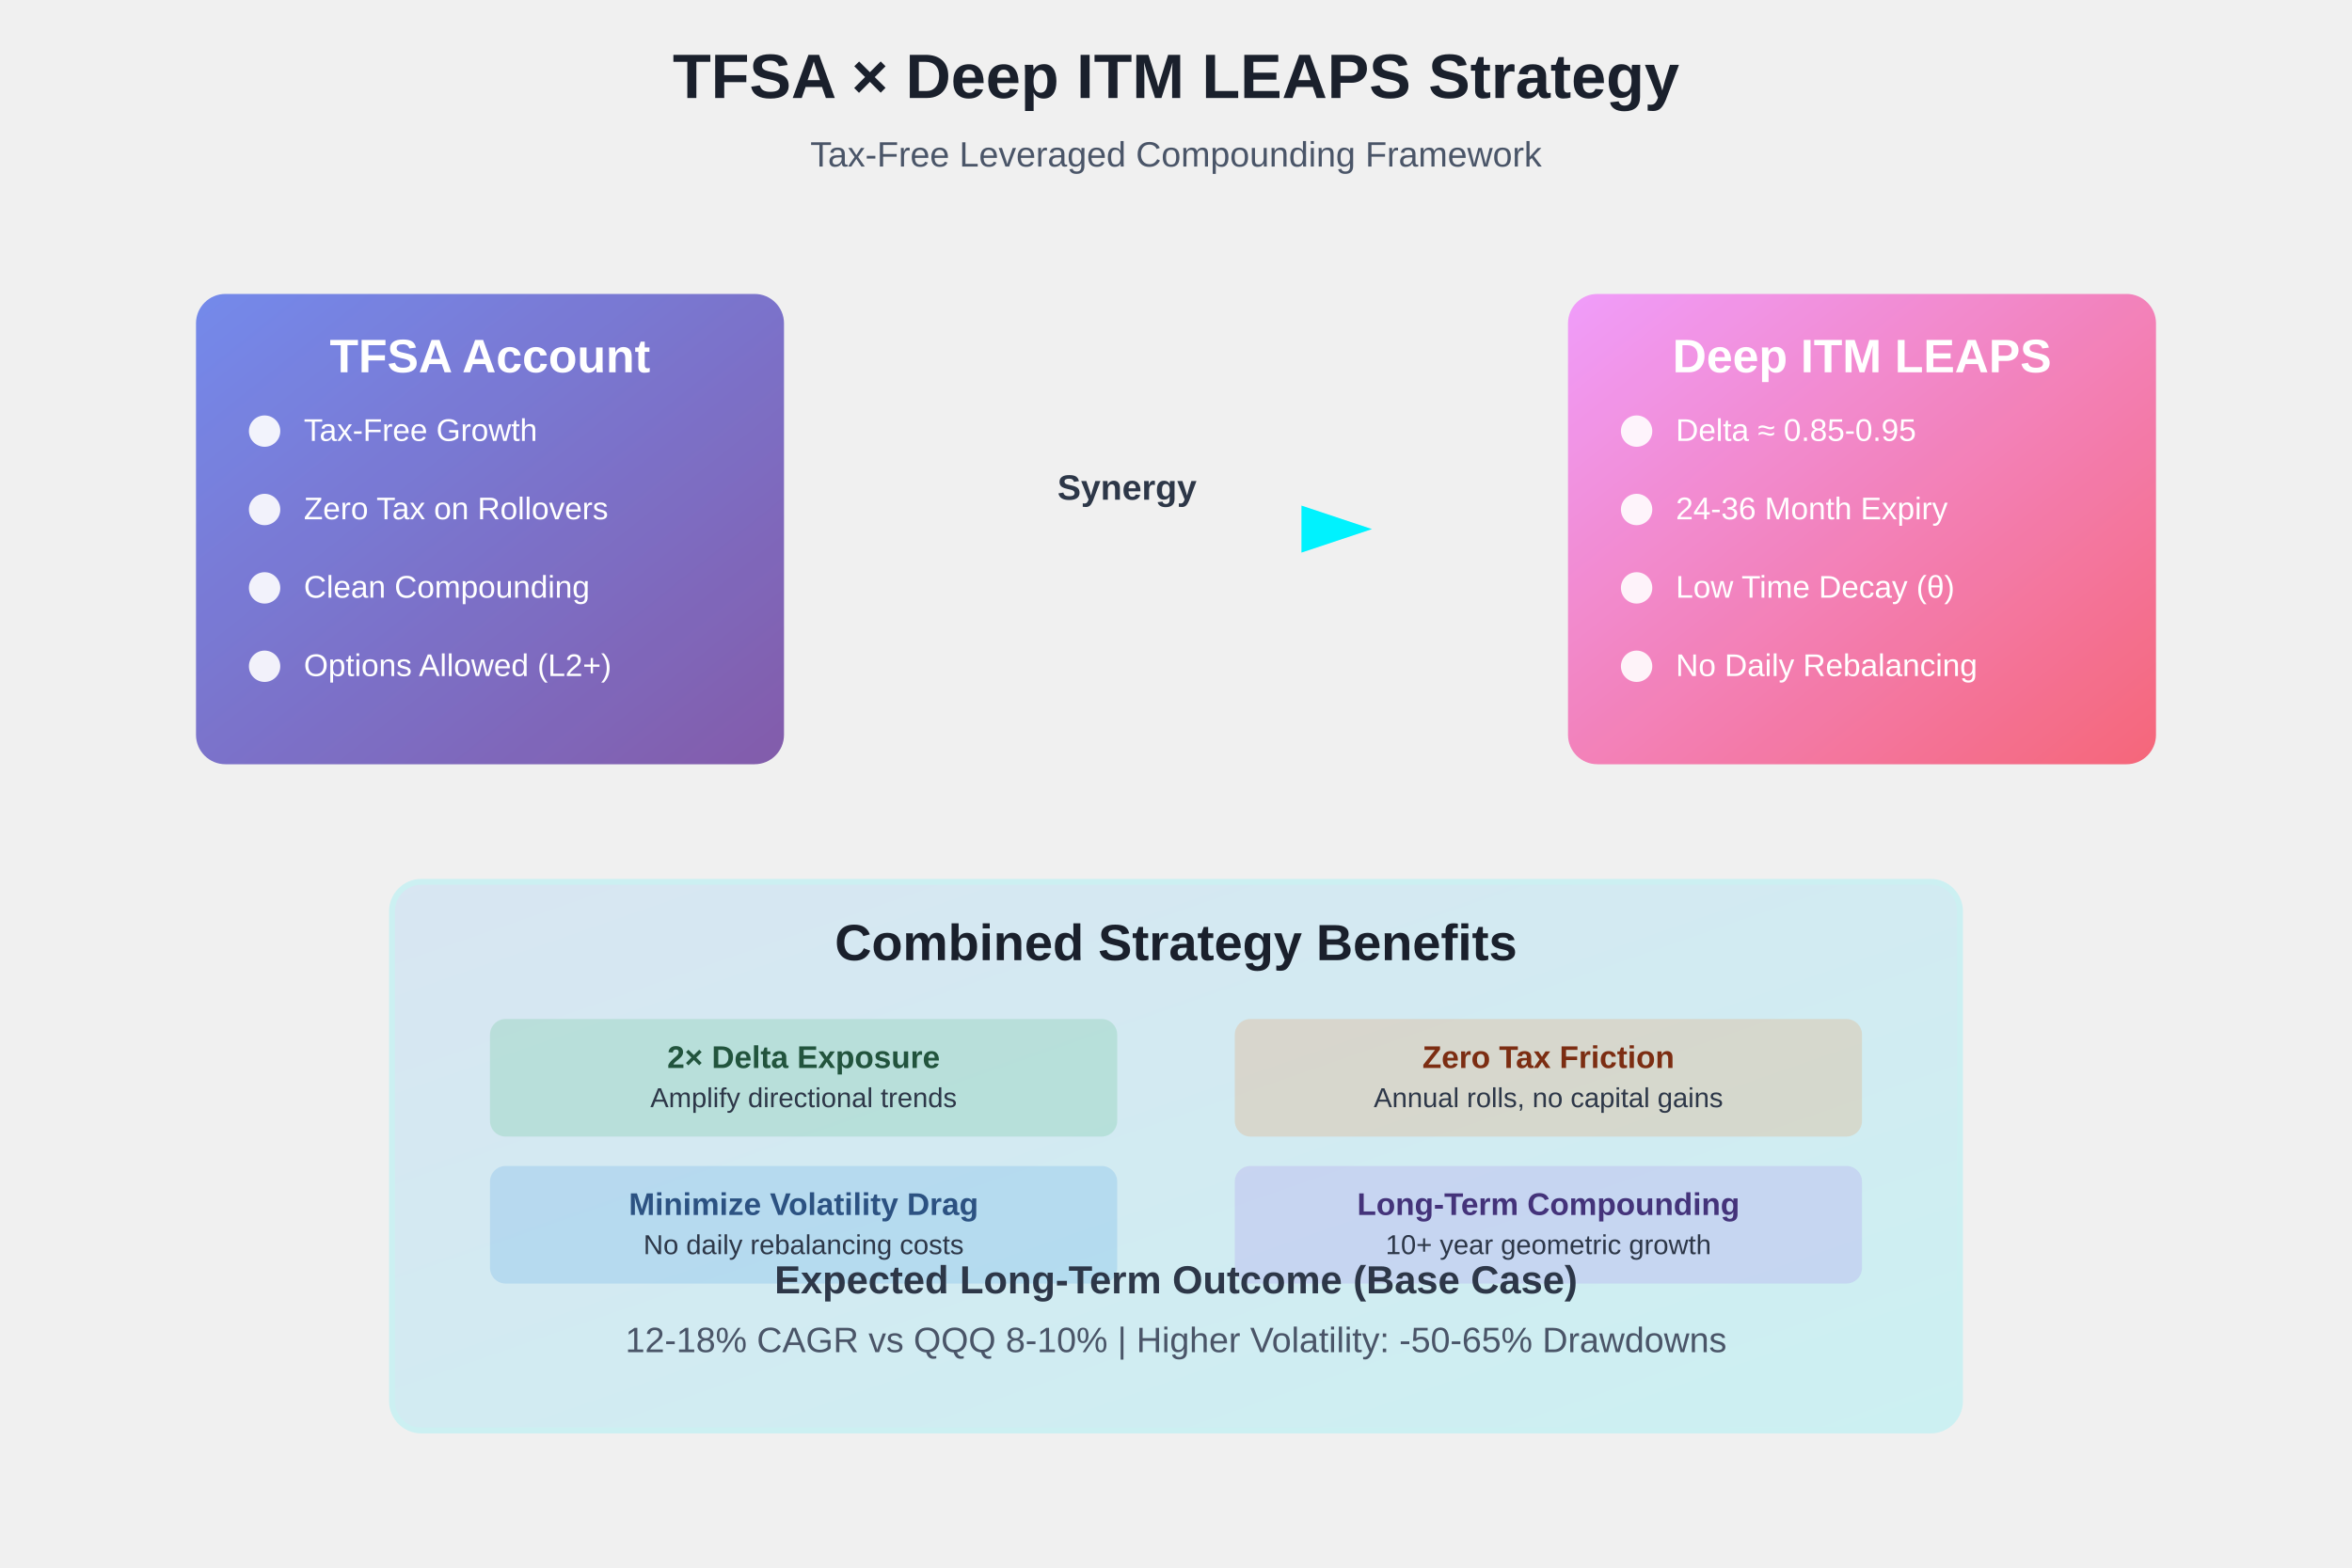
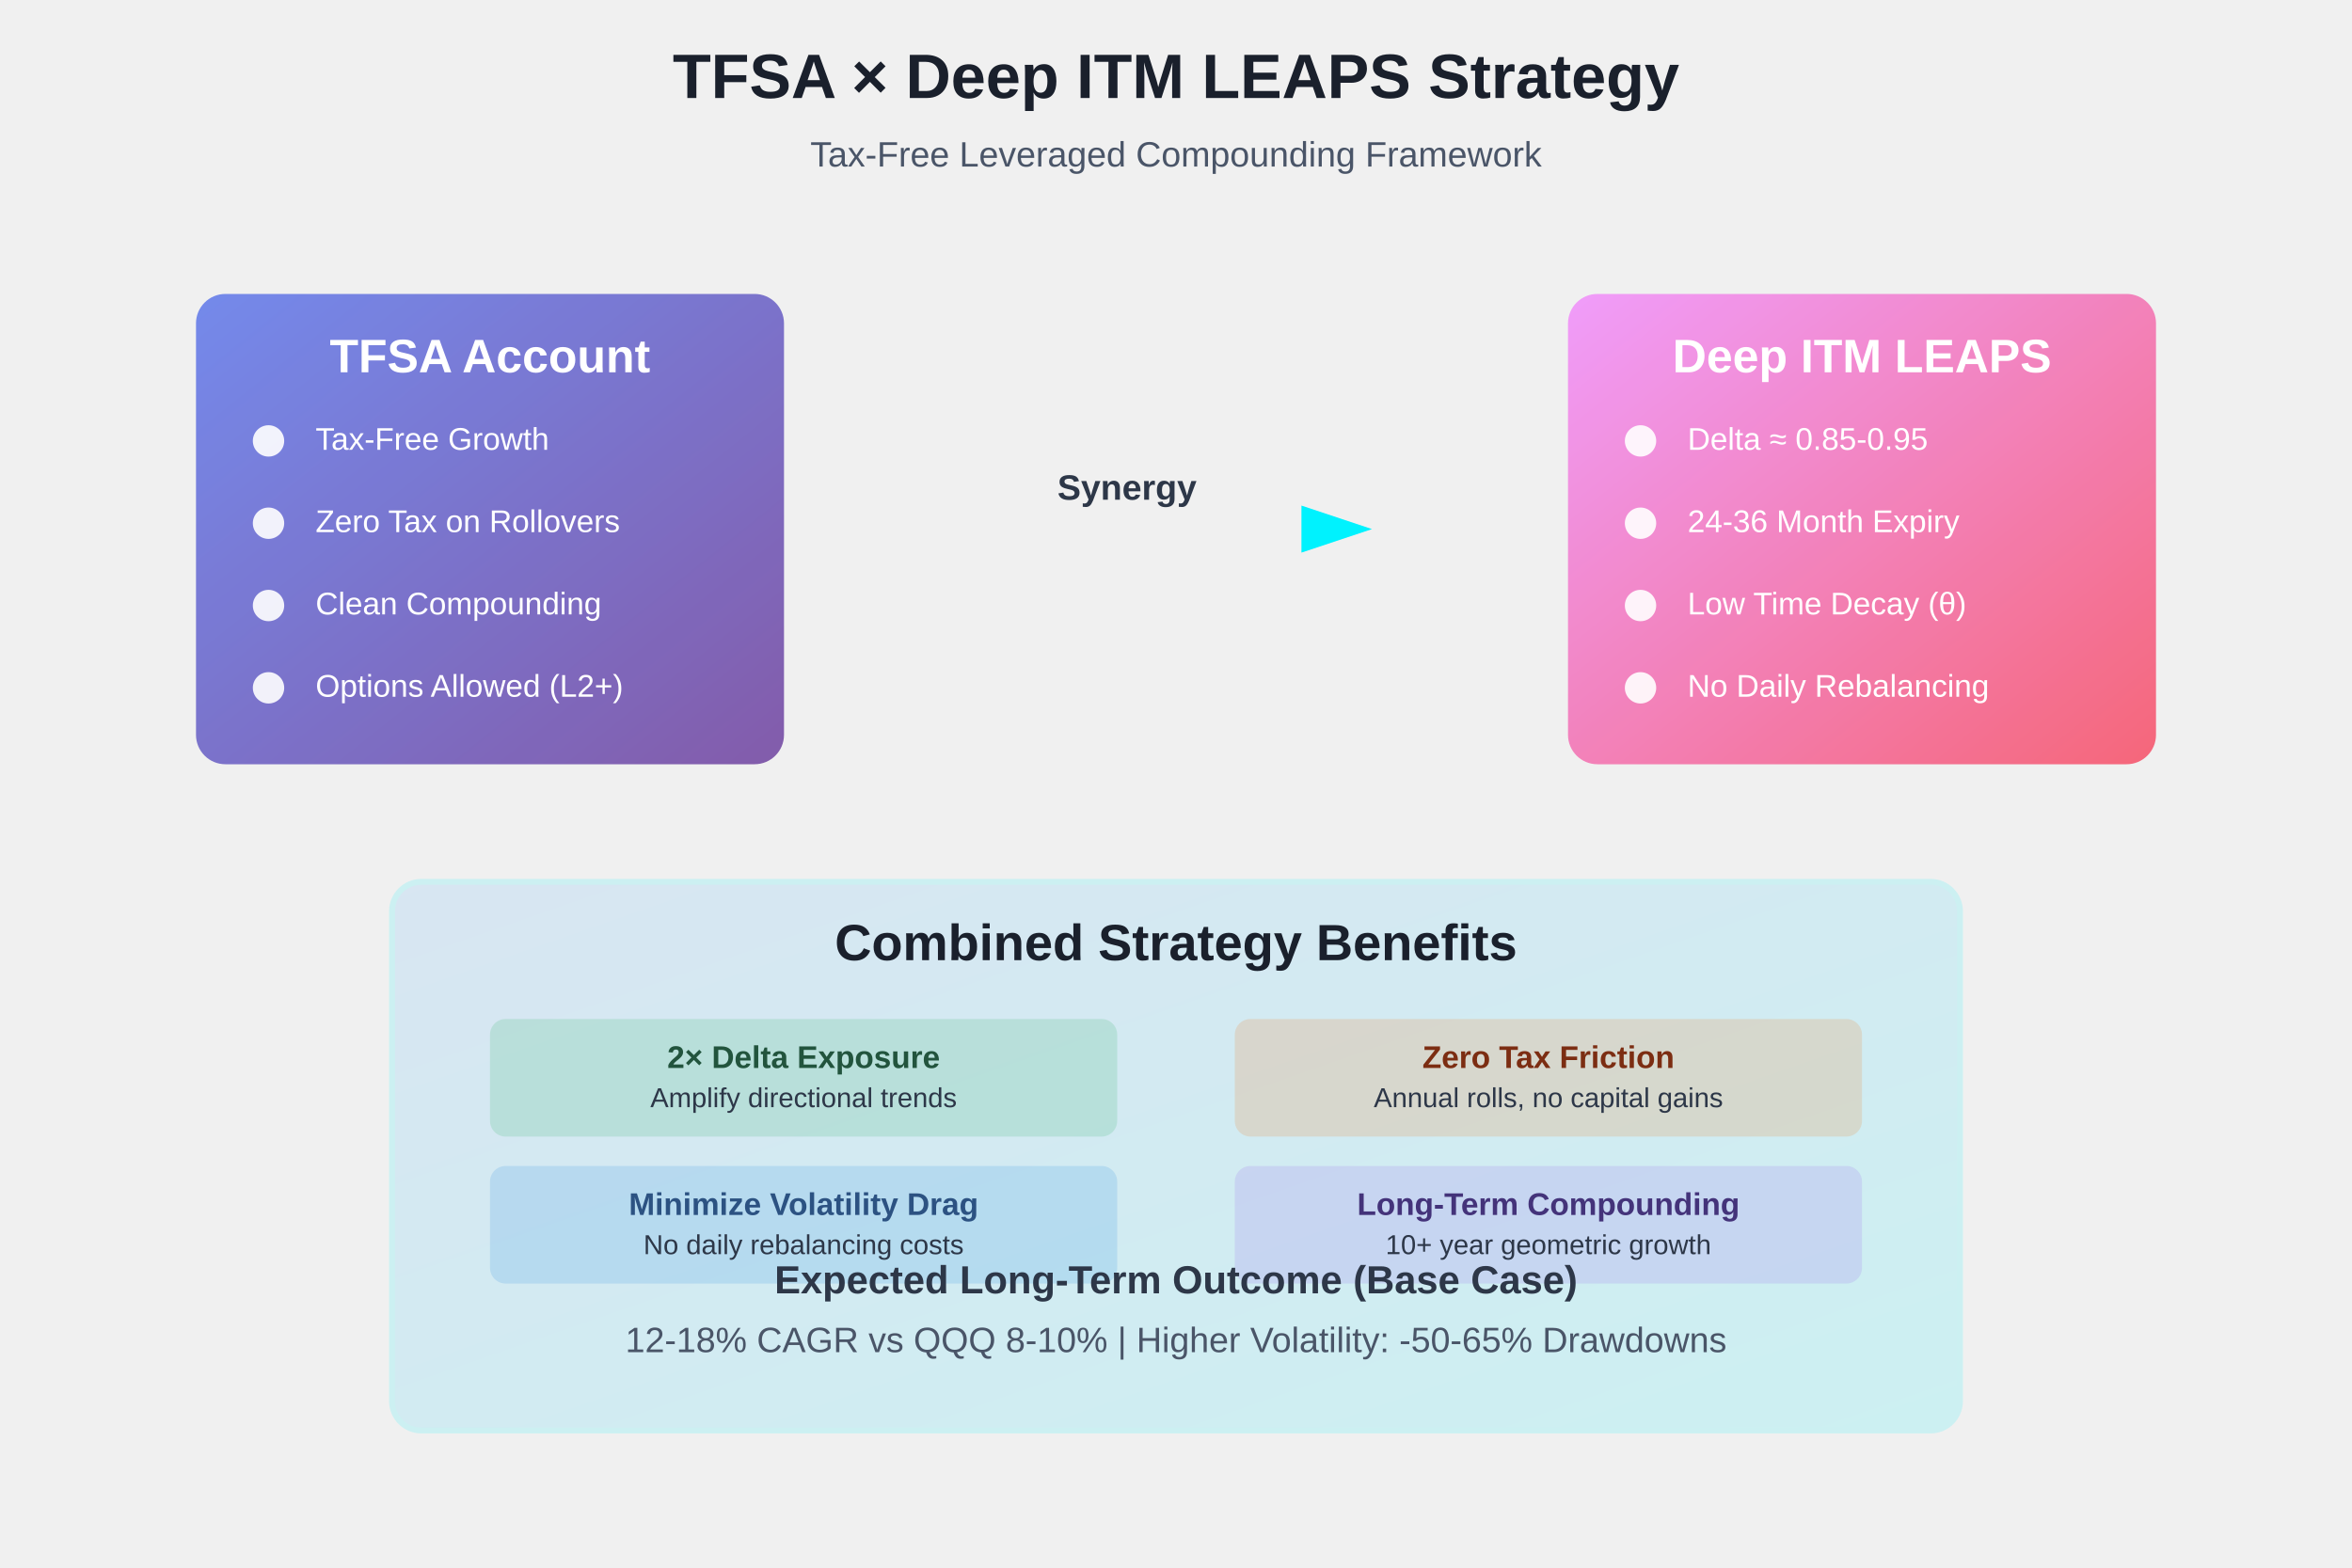
<svg xmlns="http://www.w3.org/2000/svg" viewBox="0 0 1200 800">
  <defs>
    <linearGradient id="tfsa-gradient" x1="0%" y1="0%" x2="100%" y2="100%">
      <stop offset="0%" style="stop-color:#667eea;stop-opacity:1" />
      <stop offset="100%" style="stop-color:#764ba2;stop-opacity:1" />
    </linearGradient>
    <linearGradient id="leaps-gradient" x1="0%" y1="0%" x2="100%" y2="100%">
      <stop offset="0%" style="stop-color:#f093fb;stop-opacity:1" />
      <stop offset="100%" style="stop-color:#f5576c;stop-opacity:1" />
    </linearGradient>
    <linearGradient id="synergy-gradient" x1="0%" y1="0%" x2="100%" y2="100%">
      <stop offset="0%" style="stop-color:#4facfe;stop-opacity:1" />
      <stop offset="100%" style="stop-color:#00f2fe;stop-opacity:1" />
    </linearGradient>
  </defs>
  <text x="600" y="50" font-family="Arial, sans-serif" font-size="32" font-weight="bold" text-anchor="middle" fill="#1a202c">
    TFSA × Deep ITM LEAPS Strategy
  </text>
  <text x="600" y="85" font-family="Arial, sans-serif" font-size="18" text-anchor="middle" fill="#4a5568">
    Tax-Free Leveraged Compounding Framework
  </text>
  <g transform="translate(100, 150)">
    <rect x="0" y="0" width="300" height="240" rx="15" fill="url(#tfsa-gradient)" opacity="0.9" />
    <text x="150" y="40" font-family="Arial, sans-serif" font-size="24" font-weight="bold" text-anchor="middle" fill="white">
      TFSA Account
    </text>
-     <g transform="translate(20, 70)">
-       <circle cx="15" cy="0" r="8" fill="white" opacity="0.9" />
-       <text x="35" y="5" font-family="Arial, sans-serif" font-size="16" fill="white">
-         Tax-Free Growth
-       </text>
-       <circle cx="15" cy="40" r="8" fill="white" opacity="0.9" />
-       <text x="35" y="45" font-family="Arial, sans-serif" font-size="16" fill="white">
-         Zero Tax on Rollovers
-       </text>
-       <circle cx="15" cy="80" r="8" fill="white" opacity="0.9" />
-       <text x="35" y="85" font-family="Arial, sans-serif" font-size="16" fill="white">
-         Clean Compounding
-       </text>
-       <circle cx="15" cy="120" r="8" fill="white" opacity="0.9" />
-       <text x="35" y="125" font-family="Arial, sans-serif" font-size="16" fill="white">
-         Options Allowed (L2+)
-       </text>
+     <g transform="translate(25, 75)">
+       <g transform="translate(0, 0)">
+         <circle cx="12" cy="0" r="8" fill="white" opacity="0.9" />
+         <text x="36" y="0" font-family="Arial, sans-serif" font-size="16" fill="white" dominant-baseline="middle">
+           Tax-Free Growth
+         </text>
+       </g>
+       <g transform="translate(0, 42)">
+         <circle cx="12" cy="0" r="8" fill="white" opacity="0.9" />
+         <text x="36" y="0" font-family="Arial, sans-serif" font-size="16" fill="white" dominant-baseline="middle">
+           Zero Tax on Rollovers
+         </text>
+       </g>
+       <g transform="translate(0, 84)">
+         <circle cx="12" cy="0" r="8" fill="white" opacity="0.9" />
+         <text x="36" y="0" font-family="Arial, sans-serif" font-size="16" fill="white" dominant-baseline="middle">
+           Clean Compounding
+         </text>
+       </g>
+       <g transform="translate(0, 126)">
+         <circle cx="12" cy="0" r="8" fill="white" opacity="0.9" />
+         <text x="36" y="0" font-family="Arial, sans-serif" font-size="16" fill="white" dominant-baseline="middle">
+           Options Allowed (L2+)
+         </text>
+       </g>
    </g>
  </g>
  <g transform="translate(800, 150)">
    <rect x="0" y="0" width="300" height="240" rx="15" fill="url(#leaps-gradient)" opacity="0.9" />
    <text x="150" y="40" font-family="Arial, sans-serif" font-size="24" font-weight="bold" text-anchor="middle" fill="white">
      Deep ITM LEAPS
    </text>
-     <g transform="translate(20, 70)">
-       <circle cx="15" cy="0" r="8" fill="white" opacity="0.9" />
-       <text x="35" y="5" font-family="Arial, sans-serif" font-size="16" fill="white">
-         Delta ≈ 0.85-0.95
-       </text>
-       <circle cx="15" cy="40" r="8" fill="white" opacity="0.9" />
-       <text x="35" y="45" font-family="Arial, sans-serif" font-size="16" fill="white">
-         24-36 Month Expiry
-       </text>
-       <circle cx="15" cy="80" r="8" fill="white" opacity="0.9" />
-       <text x="35" y="85" font-family="Arial, sans-serif" font-size="16" fill="white">
-         Low Time Decay (θ)
-       </text>
-       <circle cx="15" cy="120" r="8" fill="white" opacity="0.9" />
-       <text x="35" y="125" font-family="Arial, sans-serif" font-size="16" fill="white">
-         No Daily Rebalancing
-       </text>
+     <g transform="translate(25, 75)">
+       <g transform="translate(0, 0)">
+         <circle cx="12" cy="0" r="8" fill="white" opacity="0.9" />
+         <text x="36" y="0" font-family="Arial, sans-serif" font-size="16" fill="white" dominant-baseline="middle">
+           Delta ≈ 0.85-0.95
+         </text>
+       </g>
+       <g transform="translate(0, 42)">
+         <circle cx="12" cy="0" r="8" fill="white" opacity="0.9" />
+         <text x="36" y="0" font-family="Arial, sans-serif" font-size="16" fill="white" dominant-baseline="middle">
+           24-36 Month Expiry
+         </text>
+       </g>
+       <g transform="translate(0, 84)">
+         <circle cx="12" cy="0" r="8" fill="white" opacity="0.9" />
+         <text x="36" y="0" font-family="Arial, sans-serif" font-size="16" fill="white" dominant-baseline="middle">
+           Low Time Decay (θ)
+         </text>
+       </g>
+       <g transform="translate(0, 126)">
+         <circle cx="12" cy="0" r="8" fill="white" opacity="0.9" />
+         <text x="36" y="0" font-family="Arial, sans-serif" font-size="16" fill="white" dominant-baseline="middle">
+           No Daily Rebalancing
+         </text>
+       </g>
    </g>
  </g>
  <g transform="translate(450, 270)">
    <path d="M 0 0 L 250 0" stroke="url(#synergy-gradient)" stroke-width="4" fill="none" marker-end="url(#arrow)" />
    <text x="125" y="-15" font-family="Arial, sans-serif" font-size="18" font-weight="bold" text-anchor="middle" fill="#2d3748">
      Synergy
    </text>
  </g>
  <defs>
    <marker id="arrow" markerWidth="10" markerHeight="10" refX="9" refY="3" orient="auto" markerUnits="strokeWidth">
      <path d="M0,0 L0,6 L9,3 z" fill="#00f2fe" />
    </marker>
  </defs>
  <g transform="translate(200, 450)">
    <rect x="0" y="0" width="800" height="280" rx="15" fill="url(#synergy-gradient)" opacity="0.15" stroke="#00f2fe" stroke-width="3" />
    <text x="400" y="40" font-family="Arial, sans-serif" font-size="26" font-weight="bold" text-anchor="middle" fill="#1a202c">
      Combined Strategy Benefits
    </text>
    <g transform="translate(50, 70)">
      <g transform="translate(0, 0)">
        <rect x="0" y="0" width="320" height="60" rx="8" fill="#48bb78" opacity="0.2" />
        <text x="160" y="25" font-family="Arial, sans-serif" font-size="16" font-weight="bold" text-anchor="middle" fill="#22543d">
          2× Delta Exposure
        </text>
        <text x="160" y="45" font-family="Arial, sans-serif" font-size="14" text-anchor="middle" fill="#2d3748">
          Amplify directional trends
        </text>
      </g>
      <g transform="translate(0, 75)">
        <rect x="0" y="0" width="320" height="60" rx="8" fill="#4299e1" opacity="0.2" />
        <text x="160" y="25" font-family="Arial, sans-serif" font-size="16" font-weight="bold" text-anchor="middle" fill="#2c5282">
          Minimize Volatility Drag
        </text>
        <text x="160" y="45" font-family="Arial, sans-serif" font-size="14" text-anchor="middle" fill="#2d3748">
          No daily rebalancing costs
        </text>
      </g>
      <g transform="translate(380, 0)">
        <rect x="0" y="0" width="320" height="60" rx="8" fill="#ed8936" opacity="0.2" />
        <text x="160" y="25" font-family="Arial, sans-serif" font-size="16" font-weight="bold" text-anchor="middle" fill="#7c2d12">
          Zero Tax Friction
        </text>
        <text x="160" y="45" font-family="Arial, sans-serif" font-size="14" text-anchor="middle" fill="#2d3748">
          Annual rolls, no capital gains
        </text>
      </g>
      <g transform="translate(380, 75)">
        <rect x="0" y="0" width="320" height="60" rx="8" fill="#9f7aea" opacity="0.2" />
        <text x="160" y="25" font-family="Arial, sans-serif" font-size="16" font-weight="bold" text-anchor="middle" fill="#44337a">
          Long-Term Compounding
        </text>
        <text x="160" y="45" font-family="Arial, sans-serif" font-size="14" text-anchor="middle" fill="#2d3748">
          10+ year geometric growth
        </text>
      </g>
    </g>
    <g transform="translate(0, 210)">
      <text x="400" y="0" font-family="Arial, sans-serif" font-size="20" font-weight="bold" text-anchor="middle" fill="#2d3748">
        Expected Long-Term Outcome (Base Case)
      </text>
      <text x="400" y="30" font-family="Arial, sans-serif" font-size="18" text-anchor="middle" fill="#4a5568">
        12-18% CAGR vs QQQ 8-10% | Higher Volatility: -50-65% Drawdowns
      </text>
    </g>
  </g>
</svg>
